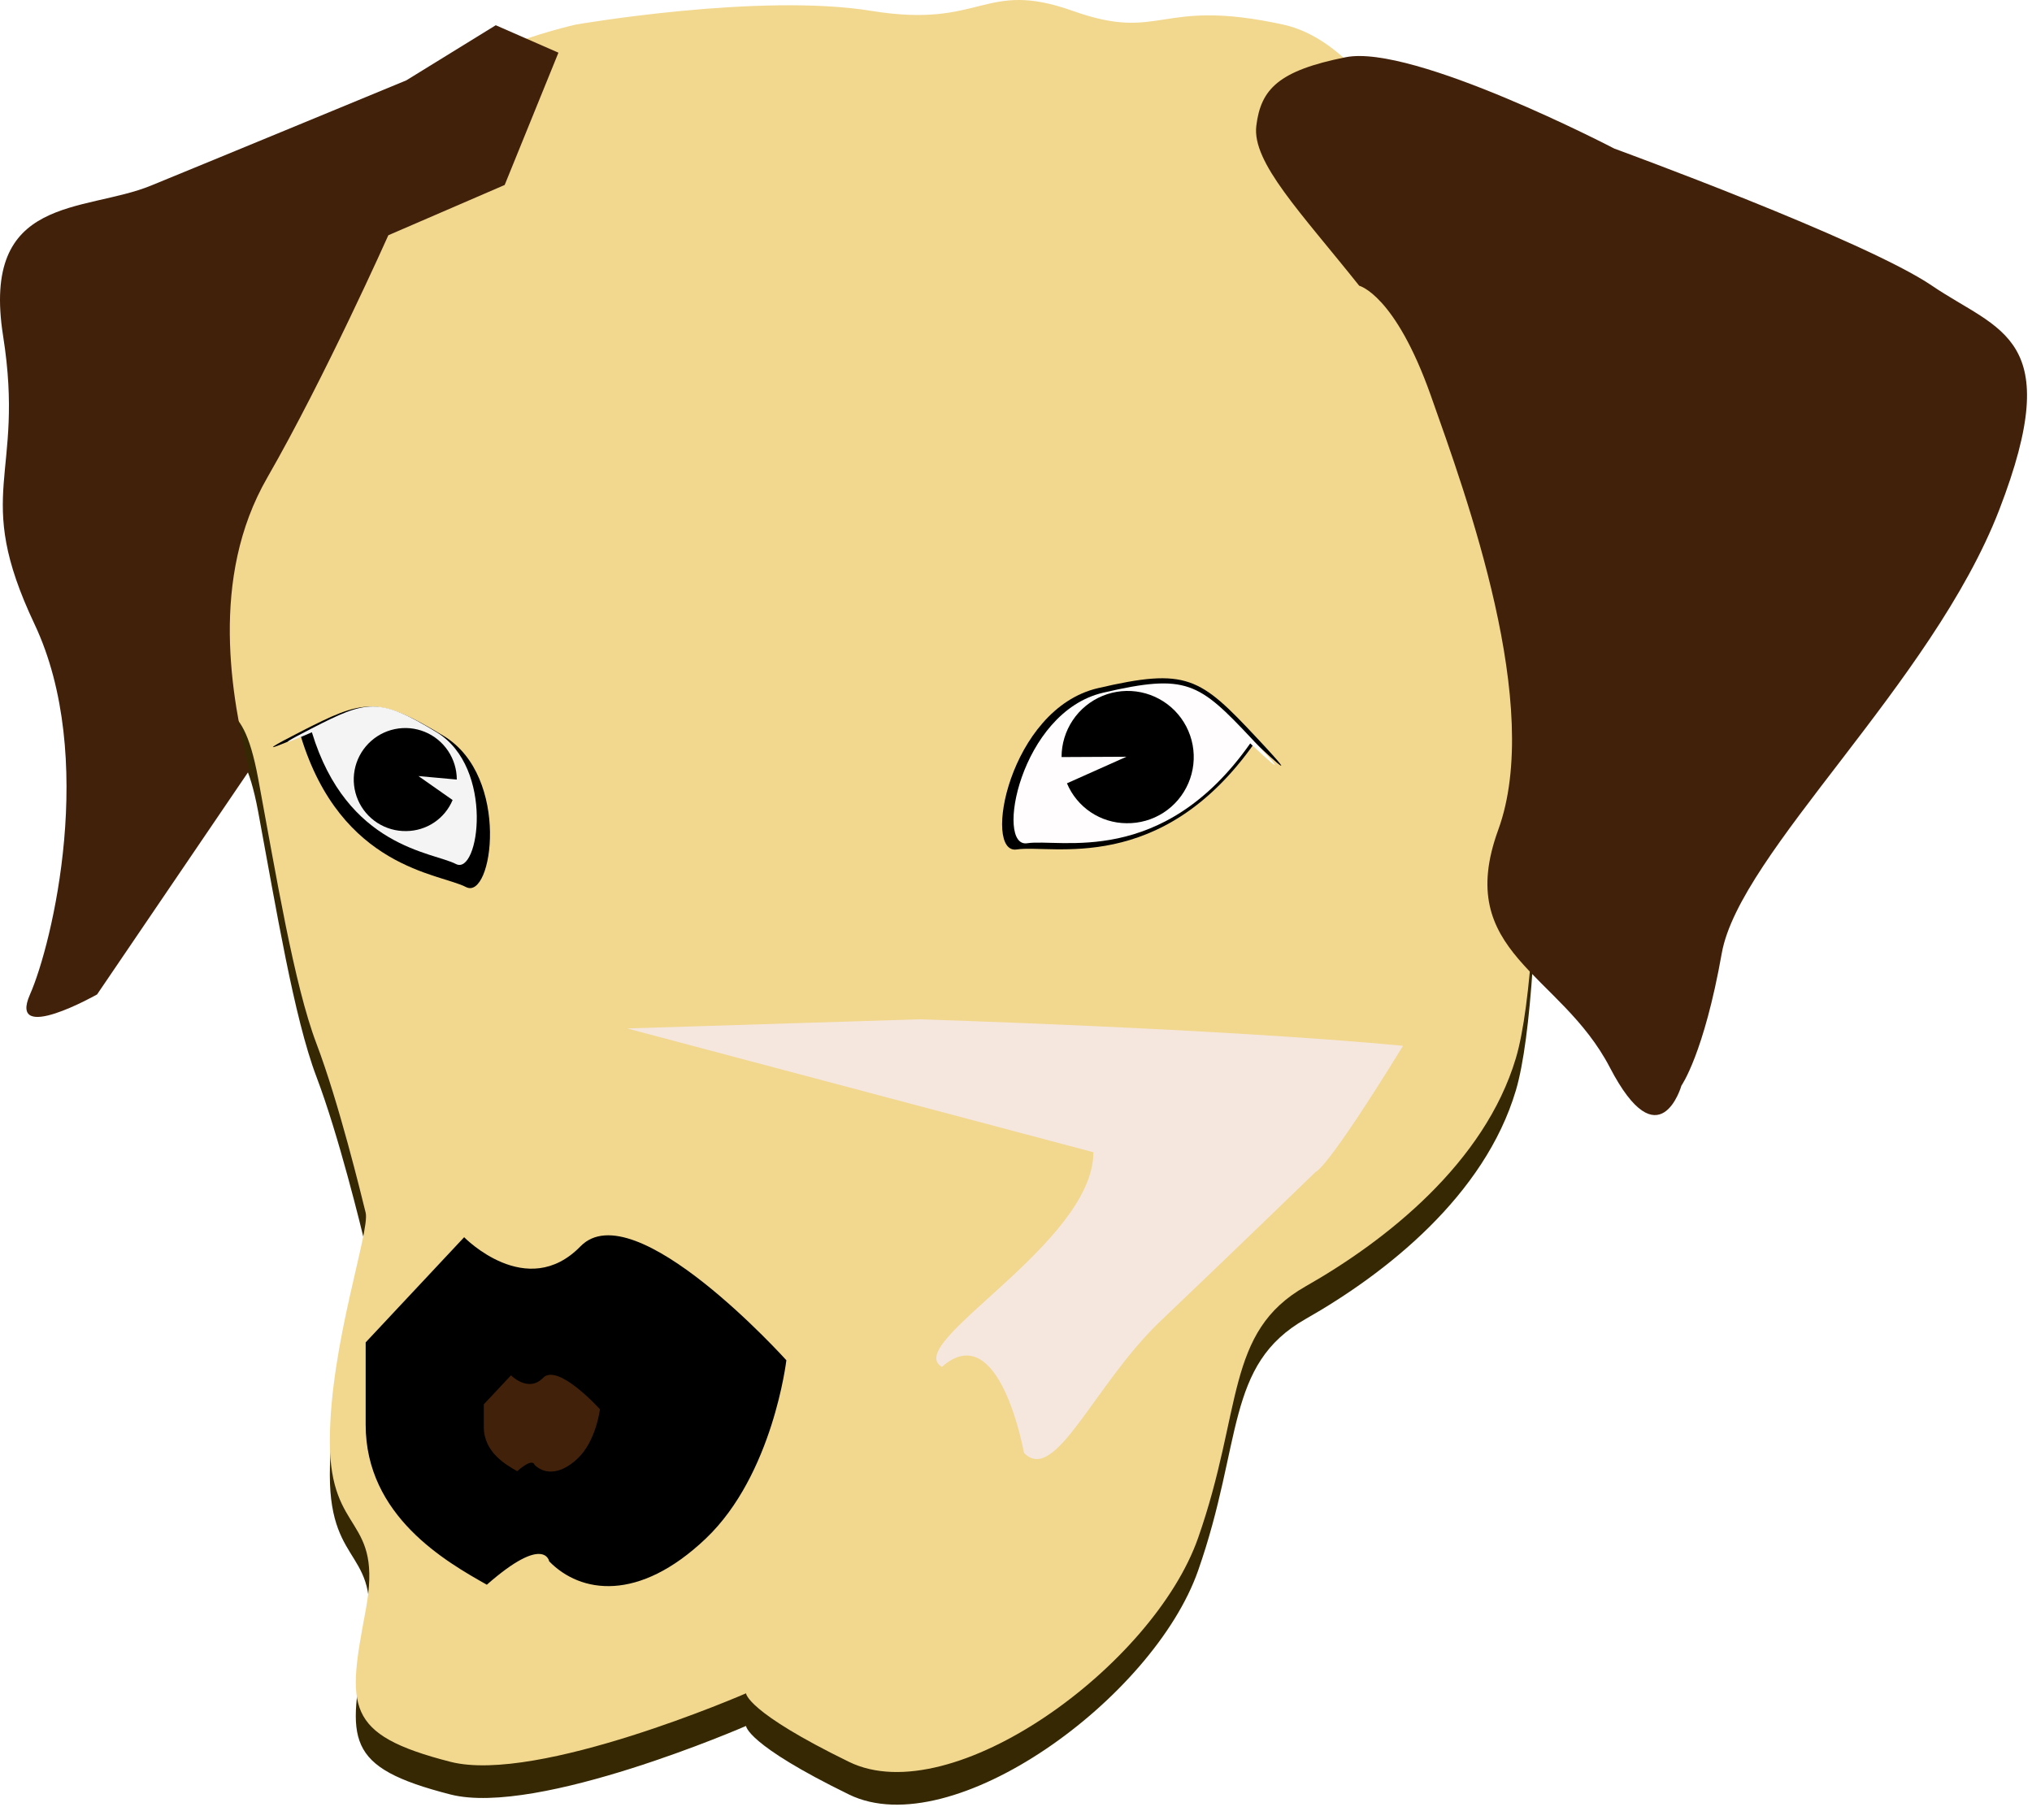
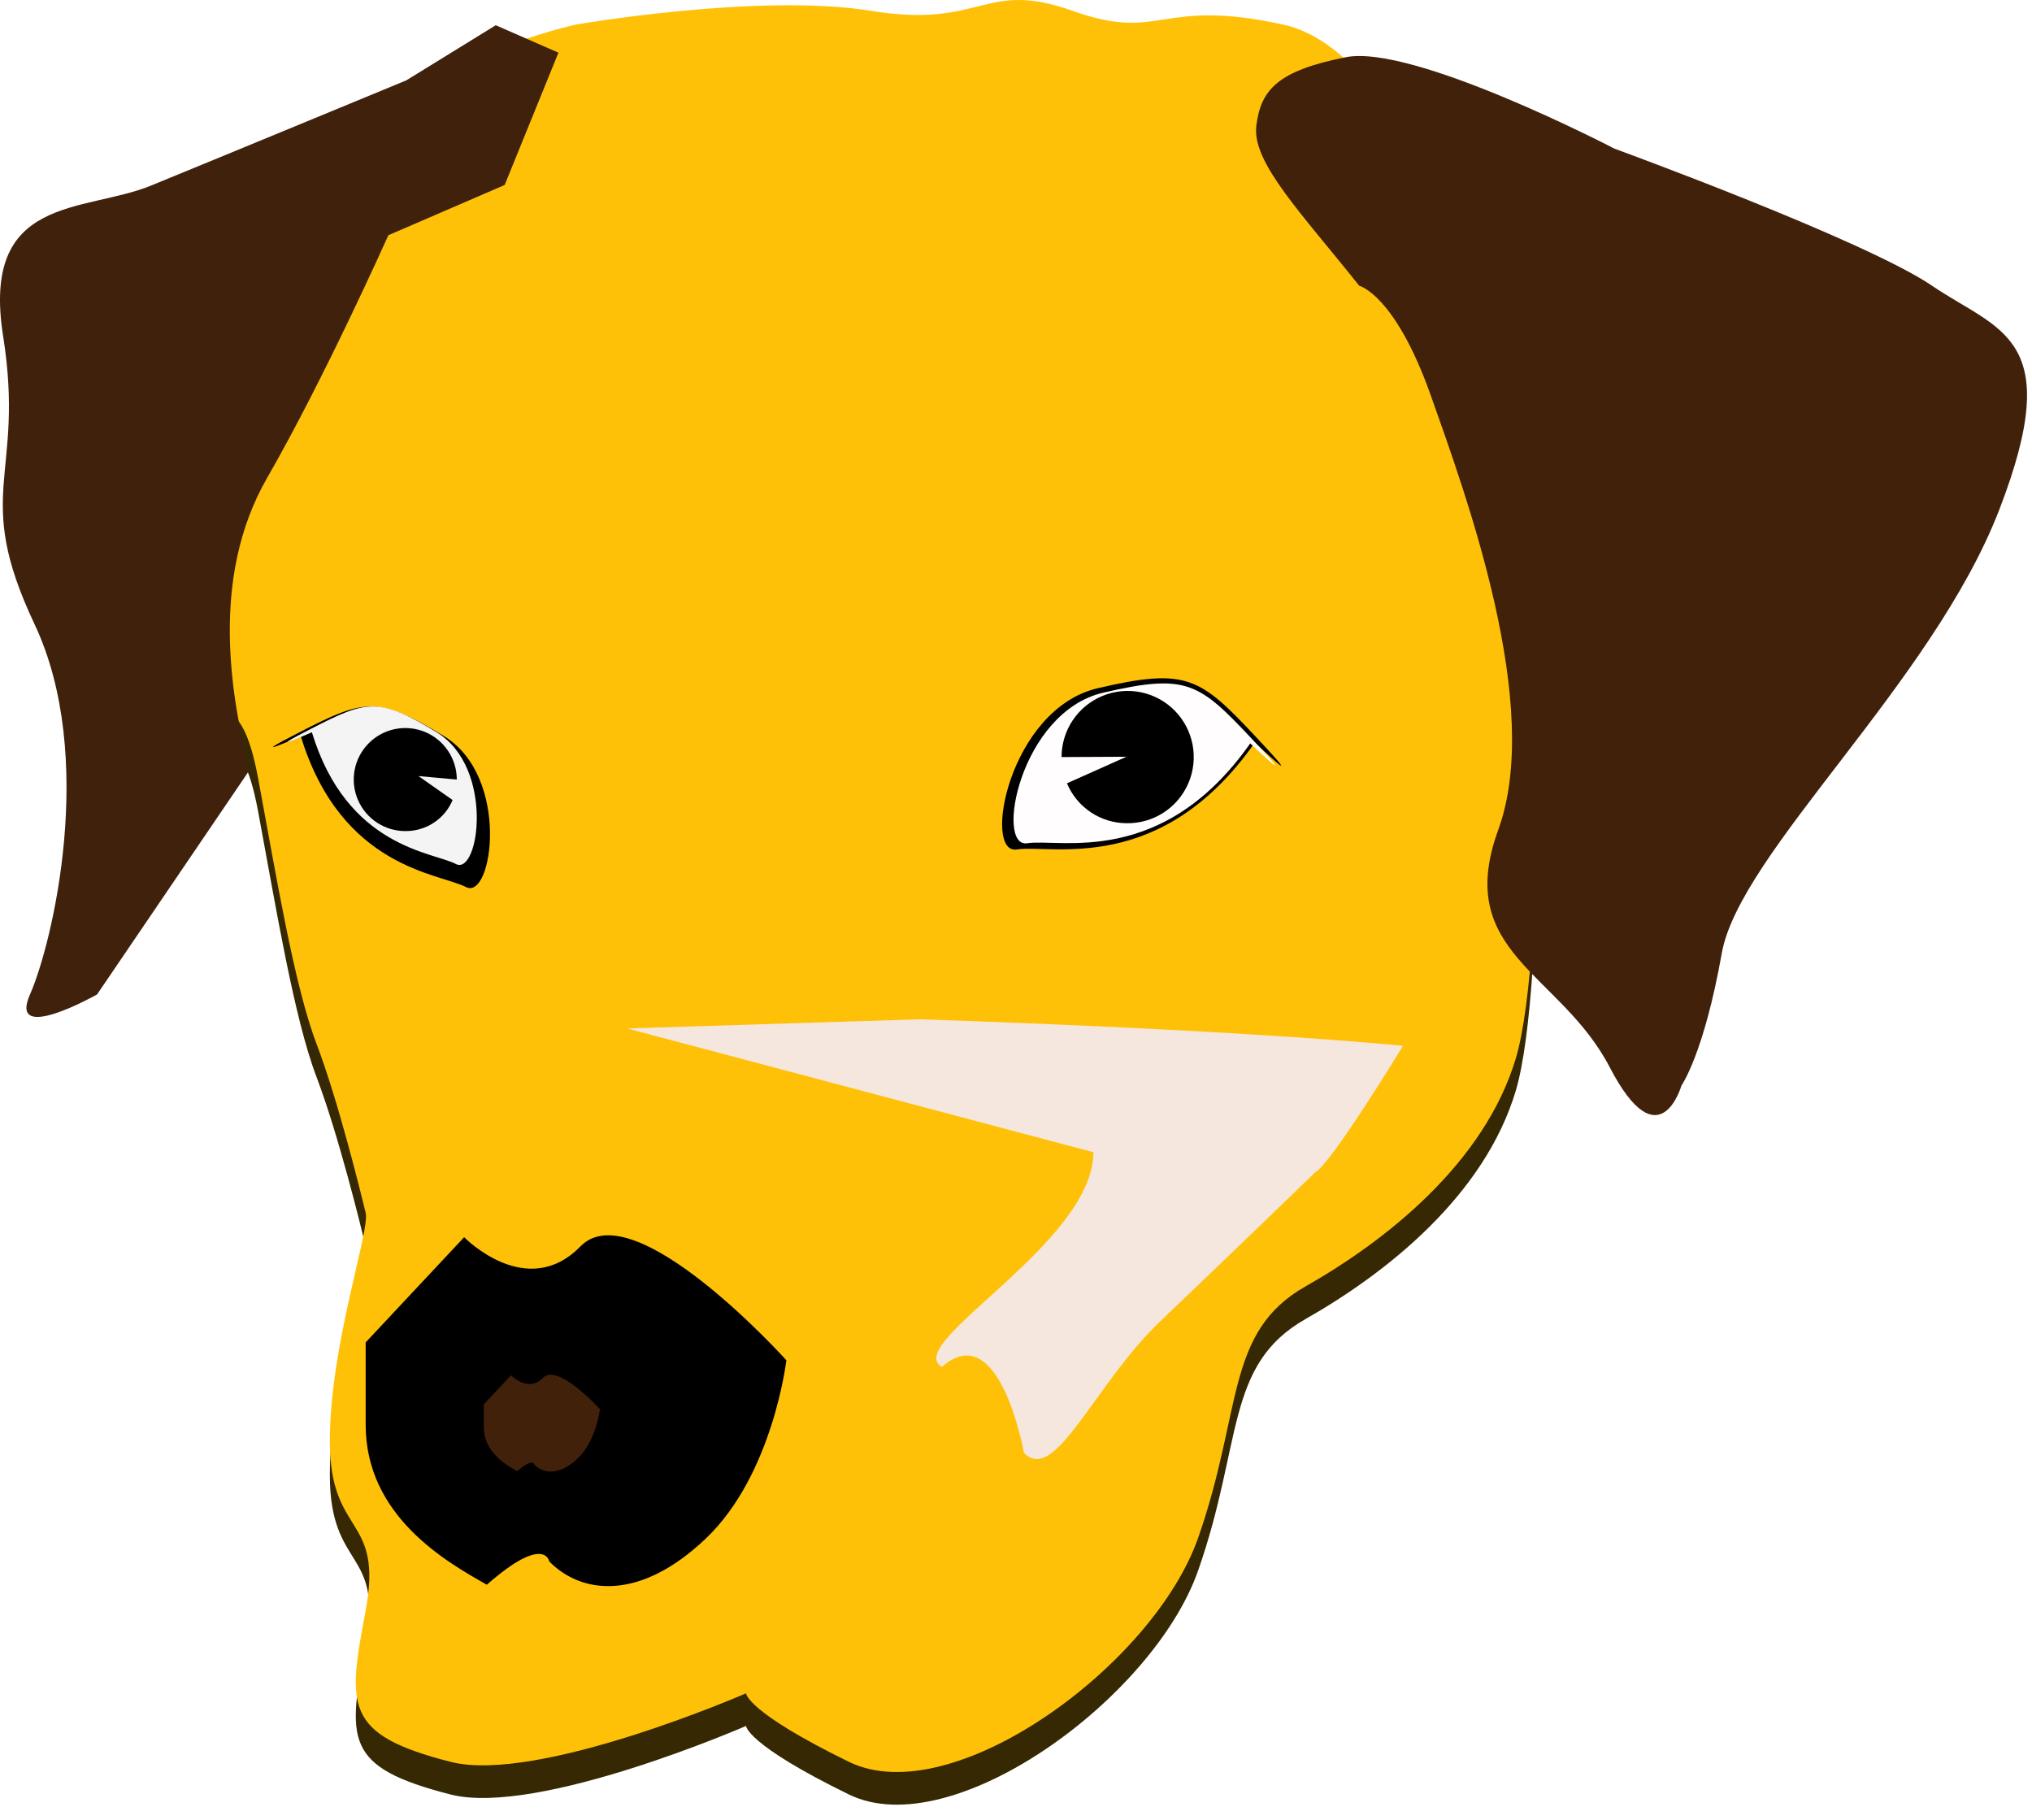
<svg xmlns="http://www.w3.org/2000/svg" width="105" height="94" viewBox="0 0 105 94" fill="none">
  <path d="M23.289 92.722C27.797 93.861 38.551 89.178 38.551 89.178C38.551 89.178 38.551 90.124 43.873 92.722C49.196 95.319 59.596 87.76 61.912 81.146C64.229 74.532 63.296 70.516 67.463 68.152C71.629 65.788 76.713 61.778 78.329 56.343C79.946 50.909 79.718 30.356 78.329 24.215C76.941 18.074 72.779 4.374 66.301 2.956C59.823 1.537 60.04 3.901 55.434 2.244C50.829 0.586 50.806 3.189 45.029 2.244C39.251 1.298 29.761 2.956 29.761 2.956C29.761 2.956 22.134 4.585 18.433 8.863C14.733 13.141 8.028 31.068 9.644 35.346C11.261 39.624 12.422 36.998 13.344 41.96C14.267 46.921 15.194 52.59 16.35 55.631C17.506 58.673 18.661 63.43 18.895 64.398C19.128 65.367 17.044 71.234 17.044 76.207C17.044 81.18 19.822 79.99 18.895 84.951C17.967 89.913 17.739 91.303 23.289 92.722Z" fill="#352802" />
-   <path d="M23.289 91.035C27.797 92.174 38.551 87.492 38.551 87.492C38.551 87.492 38.551 88.437 43.873 91.035C49.196 93.632 59.596 86.073 61.912 79.459C64.229 72.846 63.296 68.83 67.463 66.466C71.629 64.102 76.713 60.086 78.329 54.679C79.946 49.273 79.718 28.692 78.329 22.551C76.941 16.41 72.779 2.682 66.301 1.269C59.823 -0.144 60.062 2.209 55.434 0.562C50.806 -1.084 50.806 1.502 45.029 0.562C39.251 -0.378 29.761 1.269 29.761 1.269C29.761 1.269 22.134 2.921 18.433 7.17C14.733 11.42 8.028 29.387 9.644 33.631C11.261 37.875 12.422 35.283 13.344 40.245C14.267 45.206 15.194 50.874 16.35 53.916C17.506 56.958 18.661 61.715 18.895 62.66C19.128 63.606 17.044 69.496 17.044 74.469C17.044 79.442 19.822 78.252 18.895 83.208C17.967 88.164 17.739 89.616 23.289 91.035Z" fill="#F2D78F" />
-   <path d="M12.883 39.806C11.955 36.03 10.817 29.883 13.806 24.688C16.794 19.493 20.067 12.155 20.067 12.155L26.078 9.558L28.856 2.722L25.617 1.304L20.995 4.152C20.995 4.152 11.278 8.168 7.811 9.586C4.345 11.005 -0.995 10.042 0.161 17.362C1.316 24.682 -1.456 25.394 1.783 32.247C5.022 39.1 2.705 48.767 1.55 51.382C0.394 53.996 5.016 51.382 5.016 51.382L12.883 39.806Z" fill="#42210B" />
+   <path d="M23.289 91.035C27.797 92.174 38.551 87.492 38.551 87.492C38.551 87.492 38.551 88.437 43.873 91.035C49.196 93.632 59.596 86.073 61.912 79.459C64.229 72.846 63.296 68.83 67.463 66.466C71.629 64.102 76.713 60.086 78.329 54.679C79.946 49.273 79.718 28.692 78.329 22.551C76.941 16.41 72.779 2.682 66.301 1.269C59.823 -0.144 60.062 2.209 55.434 0.562C50.806 -1.084 50.806 1.502 45.029 0.562C39.251 -0.378 29.761 1.269 29.761 1.269C29.761 1.269 22.134 2.921 18.433 7.17C14.733 11.42 8.028 29.387 9.644 33.631C11.261 37.875 12.422 35.283 13.344 40.245C14.267 45.206 15.194 50.874 16.35 53.916C17.506 56.958 18.661 61.715 18.895 62.66C19.128 63.606 17.044 69.496 17.044 74.469C17.044 79.442 19.822 78.252 18.895 83.208C17.967 88.164 17.739 89.616 23.289 91.035Z" fill="#ffc107" />
+   <path d="M12.883 39.806C11.955 36.03 10.817 29.883 13.806 24.688C16.794 19.493 20.067 12.155 20.067 12.155L26.078 9.558L28.856 2.722L25.617 1.304L20.995 4.152C20.995 4.152 11.278 8.168 7.811 9.586C4.345 11.005 -0.995 10.042 0.161 17.362C1.316 24.682 -1.456 25.394 1.783 32.247C5.022 39.1 2.705 48.767 1.55 51.382C0.394 53.996 5.016 51.382 5.016 51.382L12.883 39.806Z" fill="#40210B" />
  <path d="M70.235 14.764C67.229 10.988 64.685 8.39 64.918 6.499C65.151 4.608 66.056 3.651 69.54 2.956C73.024 2.261 83.418 7.678 83.418 7.678C83.418 7.678 96.369 12.406 99.836 14.764C103.302 17.123 106.775 17.362 103.308 26.34C99.841 35.318 89.891 44.056 88.969 49.257C88.046 54.458 86.885 56.093 86.885 56.093C86.885 56.093 85.747 60.08 83.185 55.153C80.624 50.225 75.091 49.257 77.419 42.877C79.747 36.497 75.785 25.662 73.935 20.438C72.085 15.214 70.235 14.764 70.235 14.764Z" fill="#42210B" />
  <path d="M28.378 80.673C29.995 82.331 33 82.798 36.473 79.494C39.945 76.19 40.634 70.283 40.634 70.283C40.634 70.283 32.773 61.55 29.995 64.398C27.217 67.247 23.984 63.926 23.984 63.926L18.895 69.36V73.61C18.895 78.338 23.056 80.696 25.156 81.881C28.145 79.255 28.378 80.673 28.378 80.673Z" fill="black" />
  <path d="M27.617 75.681C28.064 76.139 28.893 76.268 29.852 75.356C30.81 74.445 31 72.815 31 72.815C31 72.815 28.83 70.407 28.064 71.192C27.297 71.978 26.405 71.062 26.405 71.062L25 72.561V73.733C25 75.037 26.148 75.688 26.728 76.015C27.553 75.29 27.617 75.681 27.617 75.681Z" fill="#42210B" />
  <path d="M52.911 75.069C54.528 76.727 56.517 71.54 59.989 68.236C63.462 64.932 68 60.535 68 60.535C68 60.535 68.5 60.535 72.5 54.035C63 53.14 47.5 52.667 47.5 52.667L32.411 53.14L56.5 59.535C56.5 64.263 46.572 69.438 48.673 70.623C51.661 67.997 52.911 75.069 52.911 75.069Z" fill="#F5E7DE" />
  <path d="M15.542 38.035C17.625 44.871 22.709 45.121 24.08 45.833C25.452 46.545 26.392 40.137 22.942 38.035C19.492 35.933 18.781 36.144 15.542 37.801C12.303 39.459 15.542 38.035 15.542 38.035Z" fill="black" />
  <path d="M16.116 37.836C17.932 43.801 22.361 44.02 23.557 44.642C24.752 45.263 25.571 39.671 22.565 37.836C19.559 36.002 18.939 36.186 16.116 37.633C13.294 39.079 16.116 37.836 16.116 37.836Z" fill="#F4F4F4" />
  <path d="M64.844 38.365C59.988 45.286 54.324 43.612 52.537 43.891C50.749 44.17 52.133 36.628 56.732 35.557C61.332 34.486 62.004 34.987 64.929 38.109C67.855 41.231 64.844 38.365 64.844 38.365Z" fill="black" />
  <path d="M64.604 38.411C60.057 44.873 54.753 43.309 53.079 43.57C51.405 43.831 52.7 36.789 57.008 35.79C61.315 34.79 61.944 35.258 64.684 38.172C67.424 41.086 64.604 38.411 64.604 38.411Z" fill="#FFFDFD" />
  <path d="M21.623 40.099L23.388 41.337C23.19 41.81 22.857 42.214 22.431 42.499C22.005 42.784 21.505 42.937 20.993 42.941C20.464 42.951 19.945 42.803 19.5 42.517C19.056 42.231 18.706 41.819 18.497 41.333C18.288 40.848 18.227 40.311 18.324 39.791C18.421 39.272 18.671 38.792 19.041 38.415C19.411 38.038 19.885 37.779 20.403 37.672C20.921 37.565 21.459 37.614 21.948 37.814C22.438 38.014 22.856 38.355 23.151 38.794C23.446 39.233 23.604 39.75 23.604 40.279L21.623 40.099Z" fill="black" />
  <path d="M58.207 39.1L55.133 40.473C55.387 41.08 55.814 41.599 56.36 41.966C56.907 42.333 57.549 42.53 58.207 42.535C58.885 42.547 59.551 42.358 60.121 41.99C60.691 41.622 61.138 41.093 61.406 40.469C61.675 39.846 61.751 39.157 61.627 38.49C61.502 37.822 61.182 37.208 60.707 36.723C60.231 36.239 59.623 35.907 58.959 35.77C58.295 35.633 57.605 35.697 56.977 35.954C56.349 36.211 55.812 36.649 55.434 37.212C55.056 37.775 54.854 38.438 54.854 39.117L58.207 39.1Z" fill="black" />
</svg>
